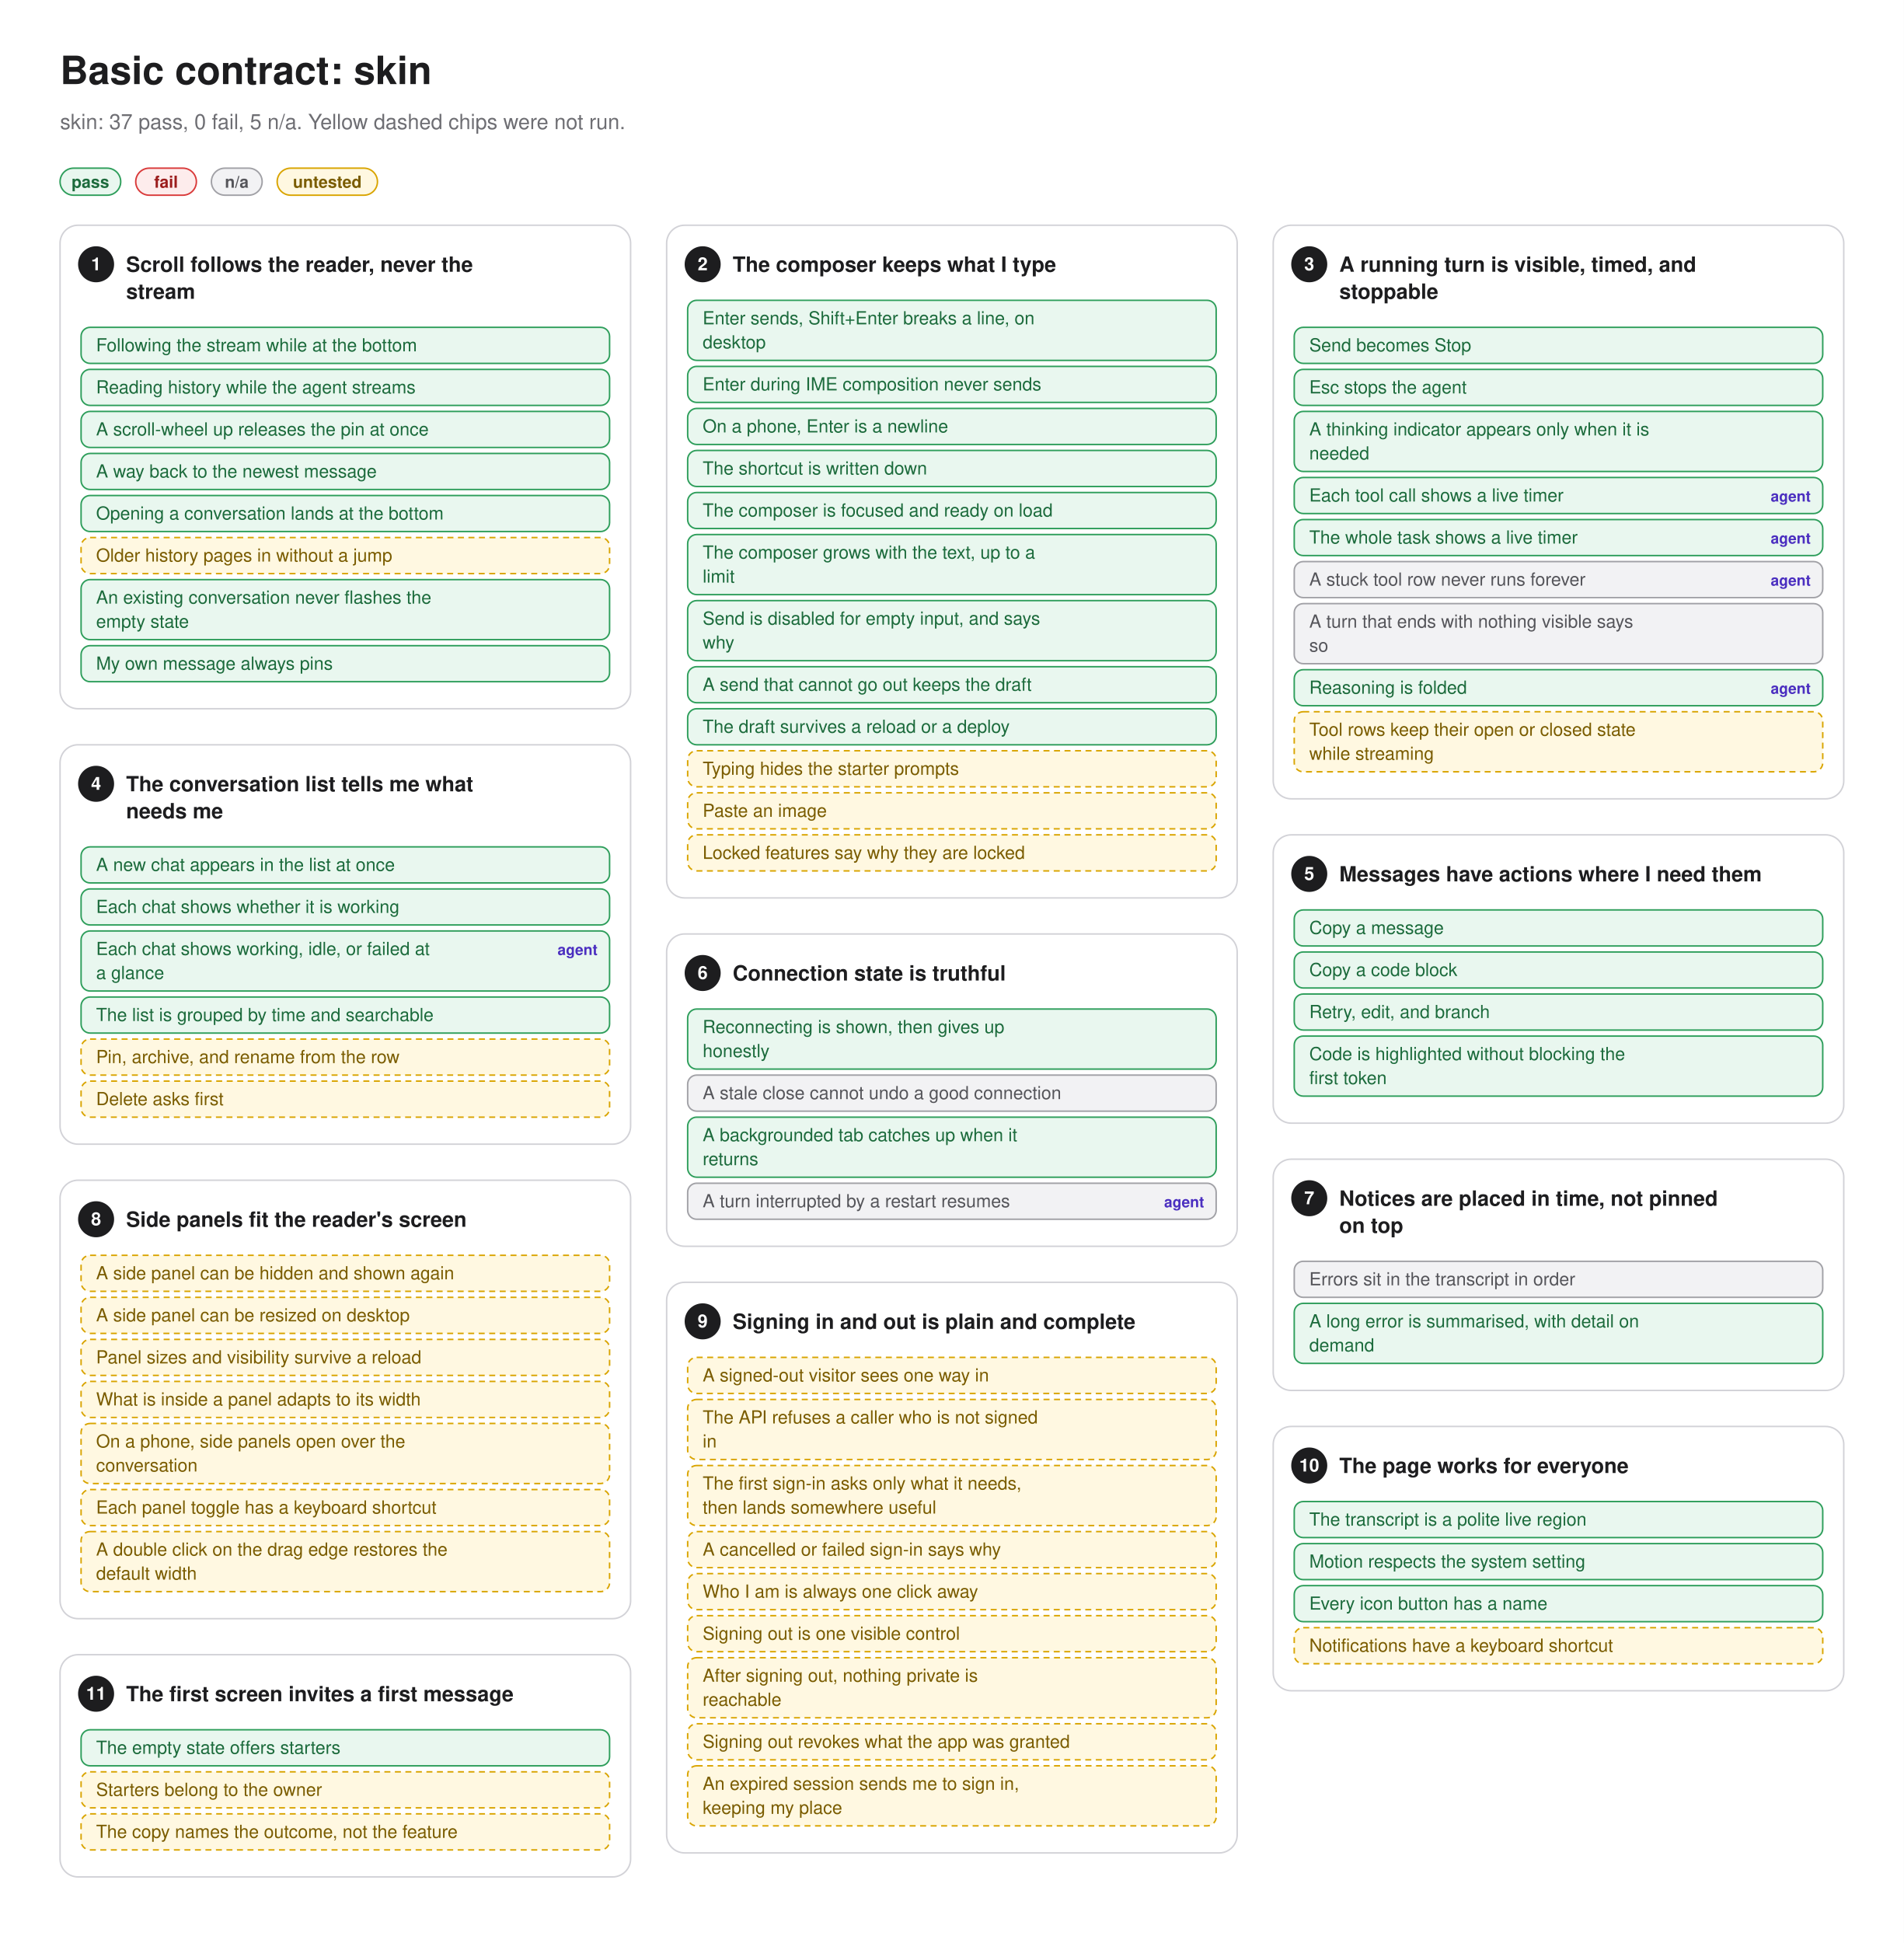
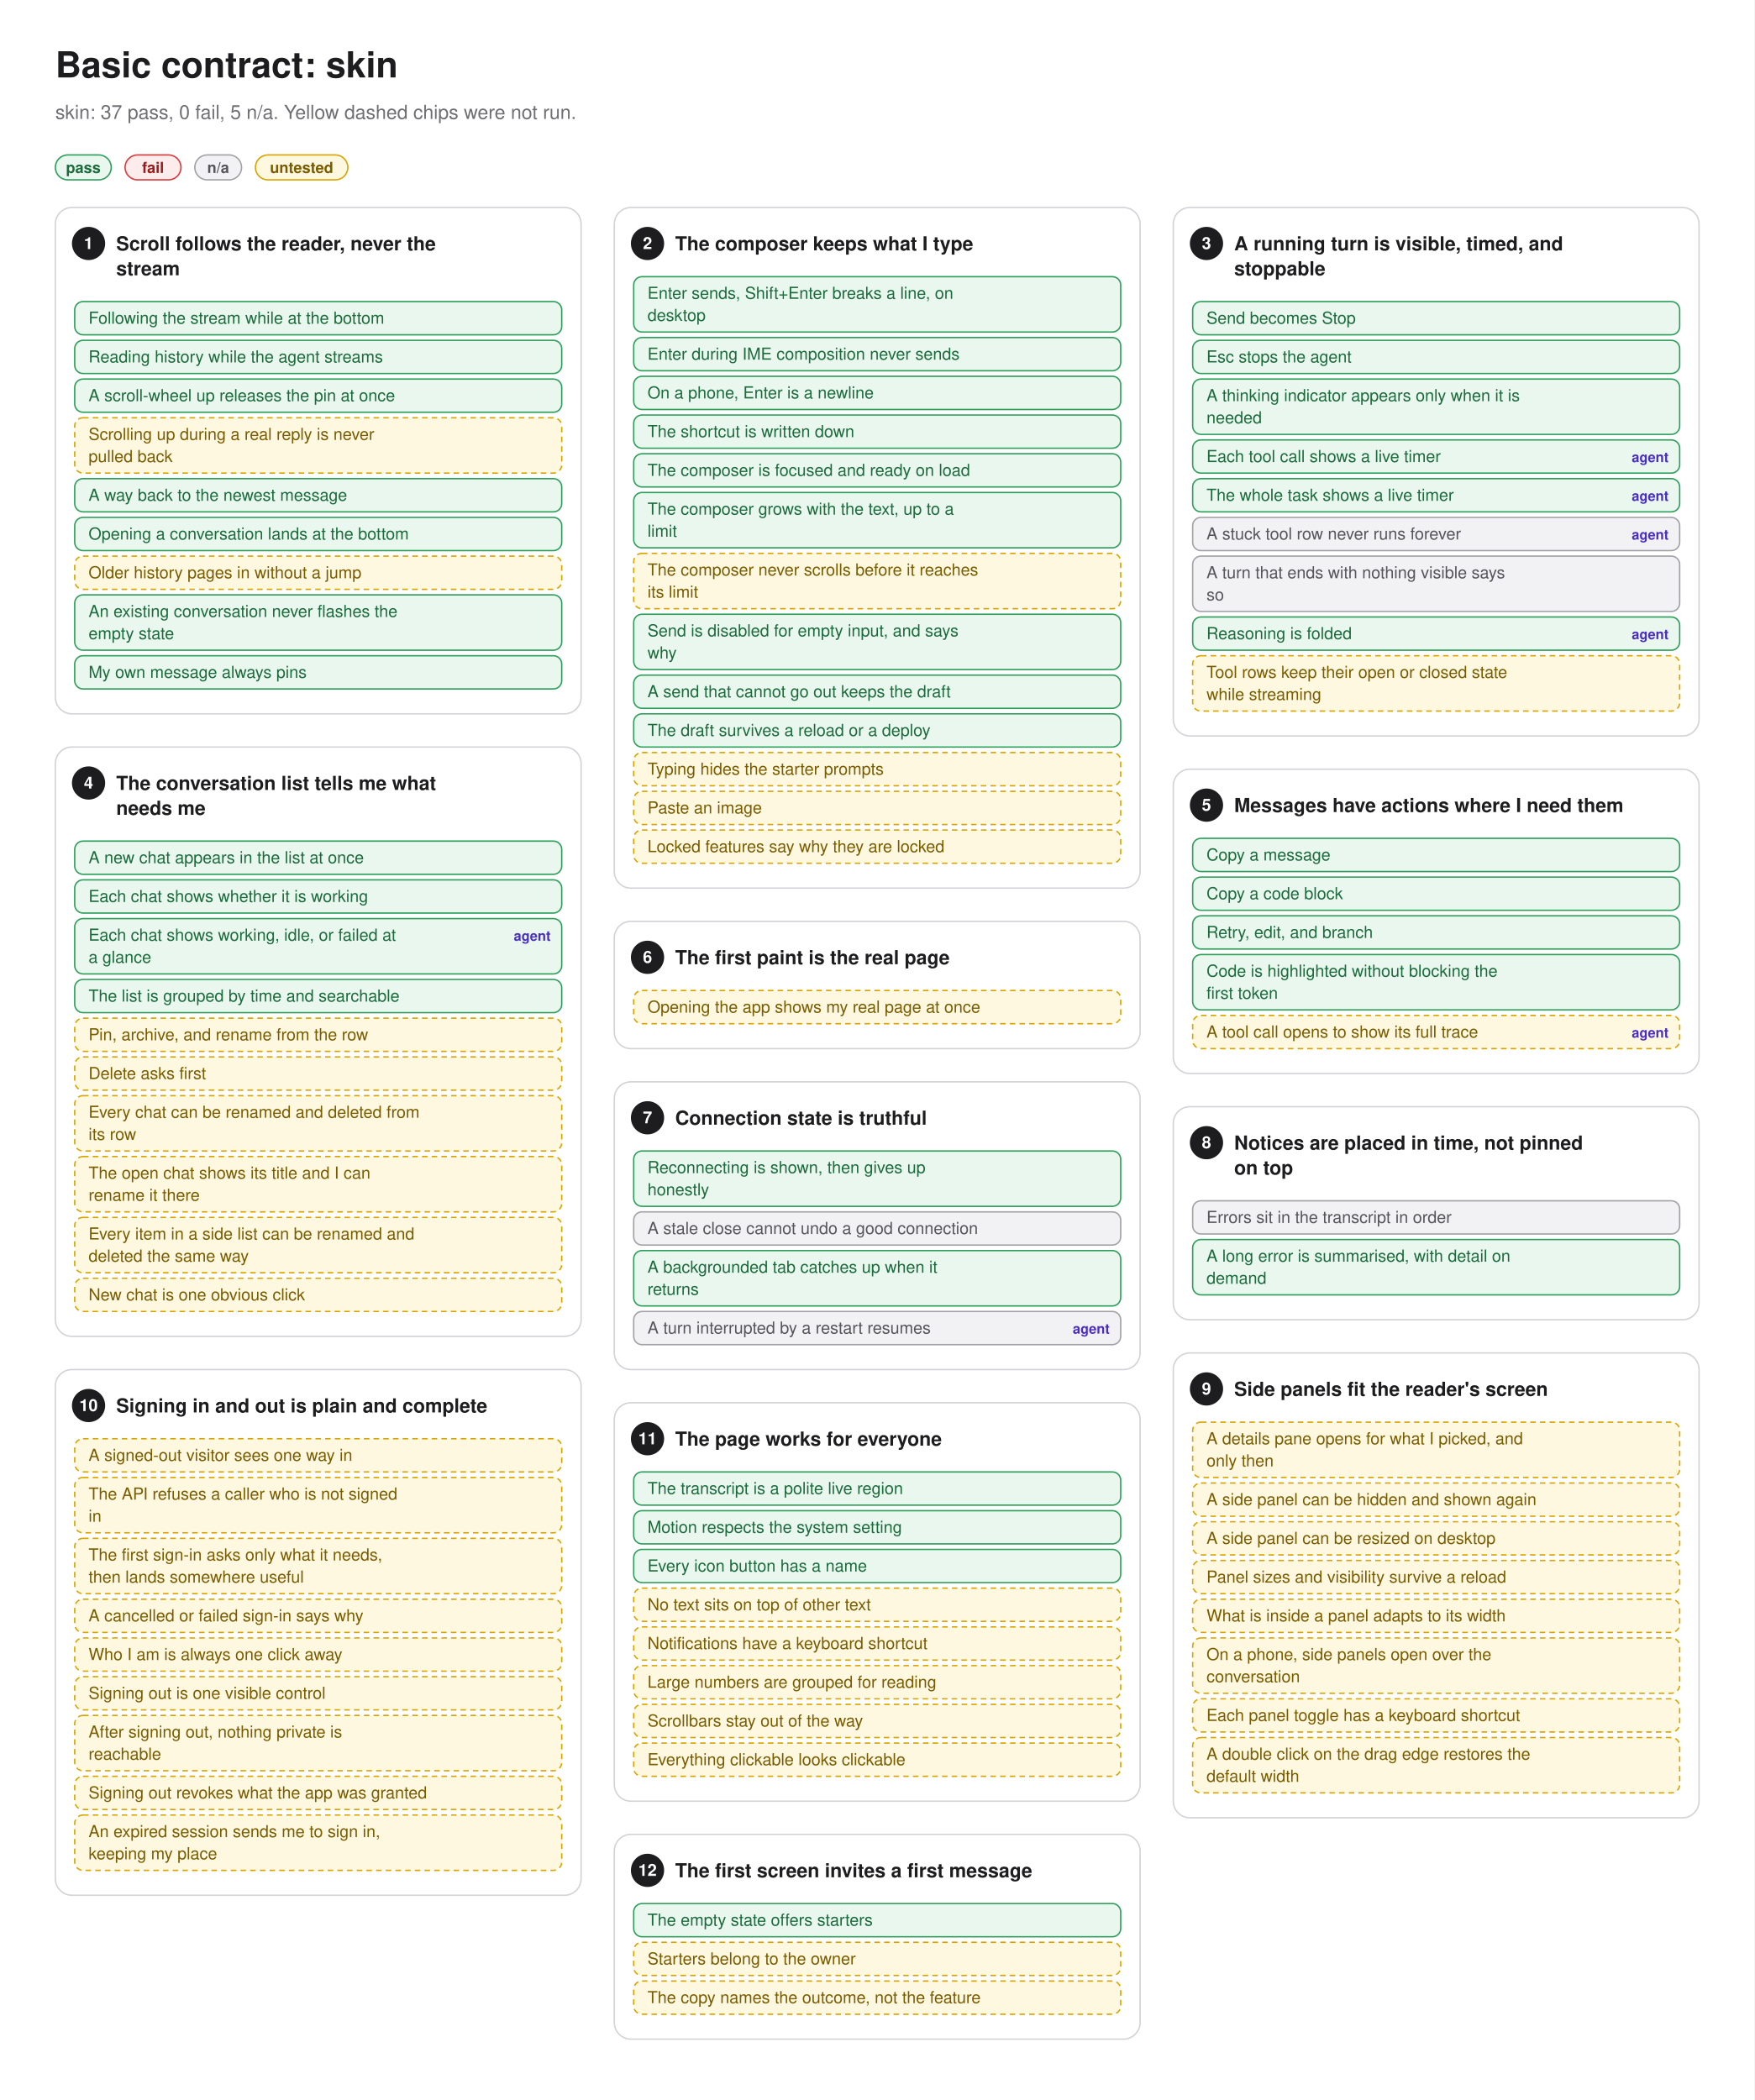
- <svg xmlns="http://www.w3.org/2000/svg" width="1268" height="1294" viewBox="0 0 1268 1294" role="img" aria-label="Basic contract results for skin">
-   <rect width="1268" height="1294" fill="#ffffff" />
+ <svg xmlns="http://www.w3.org/2000/svg" width="1268" height="1518" viewBox="0 0 1268 1518" role="img" aria-label="Basic contract results for skin">
+   <rect width="1268" height="1518" fill="#ffffff" />
  <g font-family="ui-sans-serif, -apple-system, 'Segoe UI', Helvetica, Arial, sans-serif">
    <text x="40" y="56" font-size="26" font-weight="700" fill="#1d1d1f" text-anchor="start">Basic contract: skin</text>
    <text x="40" y="86" font-size="14" font-weight="400" fill="#6e6e73" text-anchor="start">skin: 37 pass, 0 fail, 5 n/a. Yellow dashed chips were not run.</text>
    <rect x="40" y="112" width="40.4" height="18" rx="9" fill="#e9f7ef" stroke="#2e9e5b" />
    <text x="60.2" y="125" font-size="11" font-weight="600" fill="#1c6b3c" text-anchor="middle">pass</text>
    <rect x="90.4" y="112" width="40.4" height="18" rx="9" fill="#fdecec" stroke="#d93a3a" />
    <text x="110.6" y="125" font-size="11" font-weight="600" fill="#9b1c1c" text-anchor="middle">fail</text>
    <rect x="140.8" y="112" width="33.8" height="18" rx="9" fill="#f2f2f4" stroke="#a1a1a6" />
    <text x="157.7" y="125" font-size="11" font-weight="600" fill="#55555a" text-anchor="middle">n/a</text>
    <rect x="184.6" y="112" width="66.8" height="18" rx="9" fill="#fff8e1" stroke="#d9a400" />
    <text x="218" y="125" font-size="11" font-weight="600" fill="#7a5c00" text-anchor="middle">untested</text>
-     <rect x="40" y="150" width="380" height="322" rx="12" fill="#ffffff" stroke="#d2d2d7" />
+     <rect x="40" y="150" width="380" height="366" rx="12" fill="#ffffff" stroke="#d2d2d7" />
    <circle cx="64" cy="176" r="12" fill="#1d1d1f" />
    <text x="64" y="180" font-size="12" font-weight="700" fill="#ffffff" text-anchor="middle">1</text>
    <text x="84" y="181" font-size="14" font-weight="700" fill="#1d1d1f" text-anchor="start">Scroll follows the reader, never the</text>
    <text x="84" y="199" font-size="14" font-weight="700" fill="#1d1d1f" text-anchor="start">stream</text>
    <rect x="54" y="218" width="352" height="24" rx="6" fill="#e9f7ef" stroke="#2e9e5b" />
    <text x="64" y="234" font-size="12" font-weight="400" fill="#1c6b3c" text-anchor="start">Following the stream while at the bottom</text>
    <rect x="54" y="246" width="352" height="24" rx="6" fill="#e9f7ef" stroke="#2e9e5b" />
    <text x="64" y="262" font-size="12" font-weight="400" fill="#1c6b3c" text-anchor="start">Reading history while the agent streams</text>
    <rect x="54" y="274" width="352" height="24" rx="6" fill="#e9f7ef" stroke="#2e9e5b" />
    <text x="64" y="290" font-size="12" font-weight="400" fill="#1c6b3c" text-anchor="start">A scroll-wheel up releases the pin at once</text>
-     <rect x="54" y="302" width="352" height="24" rx="6" fill="#e9f7ef" stroke="#2e9e5b" />
-     <text x="64" y="318" font-size="12" font-weight="400" fill="#1c6b3c" text-anchor="start">A way back to the newest message</text>
-     <rect x="54" y="330" width="352" height="24" rx="6" fill="#e9f7ef" stroke="#2e9e5b" />
-     <text x="64" y="346" font-size="12" font-weight="400" fill="#1c6b3c" text-anchor="start">Opening a conversation lands at the bottom</text>
-     <rect x="54" y="358" width="352" height="24" rx="6" fill="#fff8e1" stroke="#d9a400" stroke-dasharray="4 3" />
-     <text x="64" y="374" font-size="12" font-weight="400" fill="#7a5c00" text-anchor="start">Older history pages in without a jump</text>
-     <rect x="54" y="386" width="352" height="40" rx="6" fill="#e9f7ef" stroke="#2e9e5b" />
-     <text x="64" y="402" font-size="12" font-weight="400" fill="#1c6b3c" text-anchor="start">An existing conversation never flashes the</text>
-     <text x="64" y="418" font-size="12" font-weight="400" fill="#1c6b3c" text-anchor="start">empty state</text>
-     <rect x="54" y="430" width="352" height="24" rx="6" fill="#e9f7ef" stroke="#2e9e5b" />
-     <text x="64" y="446" font-size="12" font-weight="400" fill="#1c6b3c" text-anchor="start">My own message always pins</text>
-     <rect x="444" y="150" width="380" height="448" rx="12" fill="#ffffff" stroke="#d2d2d7" />
+     <rect x="54" y="302" width="352" height="40" rx="6" fill="#fff8e1" stroke="#d9a400" stroke-dasharray="4 3" />
+     <text x="64" y="318" font-size="12" font-weight="400" fill="#7a5c00" text-anchor="start">Scrolling up during a real reply is never</text>
+     <text x="64" y="334" font-size="12" font-weight="400" fill="#7a5c00" text-anchor="start">pulled back</text>
+     <rect x="54" y="346" width="352" height="24" rx="6" fill="#e9f7ef" stroke="#2e9e5b" />
+     <text x="64" y="362" font-size="12" font-weight="400" fill="#1c6b3c" text-anchor="start">A way back to the newest message</text>
+     <rect x="54" y="374" width="352" height="24" rx="6" fill="#e9f7ef" stroke="#2e9e5b" />
+     <text x="64" y="390" font-size="12" font-weight="400" fill="#1c6b3c" text-anchor="start">Opening a conversation lands at the bottom</text>
+     <rect x="54" y="402" width="352" height="24" rx="6" fill="#fff8e1" stroke="#d9a400" stroke-dasharray="4 3" />
+     <text x="64" y="418" font-size="12" font-weight="400" fill="#7a5c00" text-anchor="start">Older history pages in without a jump</text>
+     <rect x="54" y="430" width="352" height="40" rx="6" fill="#e9f7ef" stroke="#2e9e5b" />
+     <text x="64" y="446" font-size="12" font-weight="400" fill="#1c6b3c" text-anchor="start">An existing conversation never flashes the</text>
+     <text x="64" y="462" font-size="12" font-weight="400" fill="#1c6b3c" text-anchor="start">empty state</text>
+     <rect x="54" y="474" width="352" height="24" rx="6" fill="#e9f7ef" stroke="#2e9e5b" />
+     <text x="64" y="490" font-size="12" font-weight="400" fill="#1c6b3c" text-anchor="start">My own message always pins</text>
+     <rect x="444" y="150" width="380" height="492" rx="12" fill="#ffffff" stroke="#d2d2d7" />
    <circle cx="468" cy="176" r="12" fill="#1d1d1f" />
    <text x="468" y="180" font-size="12" font-weight="700" fill="#ffffff" text-anchor="middle">2</text>
    <text x="488" y="181" font-size="14" font-weight="700" fill="#1d1d1f" text-anchor="start">The composer keeps what I type</text>
    <rect x="458" y="200" width="352" height="40" rx="6" fill="#e9f7ef" stroke="#2e9e5b" />
    <text x="468" y="216" font-size="12" font-weight="400" fill="#1c6b3c" text-anchor="start">Enter sends, Shift+Enter breaks a line, on</text>
    <text x="468" y="232" font-size="12" font-weight="400" fill="#1c6b3c" text-anchor="start">desktop</text>
    <rect x="458" y="244" width="352" height="24" rx="6" fill="#e9f7ef" stroke="#2e9e5b" />
    <text x="468" y="260" font-size="12" font-weight="400" fill="#1c6b3c" text-anchor="start">Enter during IME composition never sends</text>
    <rect x="458" y="272" width="352" height="24" rx="6" fill="#e9f7ef" stroke="#2e9e5b" />
    <text x="468" y="288" font-size="12" font-weight="400" fill="#1c6b3c" text-anchor="start">On a phone, Enter is a newline</text>
    <rect x="458" y="300" width="352" height="24" rx="6" fill="#e9f7ef" stroke="#2e9e5b" />
    <text x="468" y="316" font-size="12" font-weight="400" fill="#1c6b3c" text-anchor="start">The shortcut is written down</text>
    <rect x="458" y="328" width="352" height="24" rx="6" fill="#e9f7ef" stroke="#2e9e5b" />
    <text x="468" y="344" font-size="12" font-weight="400" fill="#1c6b3c" text-anchor="start">The composer is focused and ready on load</text>
    <rect x="458" y="356" width="352" height="40" rx="6" fill="#e9f7ef" stroke="#2e9e5b" />
    <text x="468" y="372" font-size="12" font-weight="400" fill="#1c6b3c" text-anchor="start">The composer grows with the text, up to a</text>
    <text x="468" y="388" font-size="12" font-weight="400" fill="#1c6b3c" text-anchor="start">limit</text>
-     <rect x="458" y="400" width="352" height="40" rx="6" fill="#e9f7ef" stroke="#2e9e5b" />
-     <text x="468" y="416" font-size="12" font-weight="400" fill="#1c6b3c" text-anchor="start">Send is disabled for empty input, and says</text>
-     <text x="468" y="432" font-size="12" font-weight="400" fill="#1c6b3c" text-anchor="start">why</text>
-     <rect x="458" y="444" width="352" height="24" rx="6" fill="#e9f7ef" stroke="#2e9e5b" />
-     <text x="468" y="460" font-size="12" font-weight="400" fill="#1c6b3c" text-anchor="start">A send that cannot go out keeps the draft</text>
-     <rect x="458" y="472" width="352" height="24" rx="6" fill="#e9f7ef" stroke="#2e9e5b" />
-     <text x="468" y="488" font-size="12" font-weight="400" fill="#1c6b3c" text-anchor="start">The draft survives a reload or a deploy</text>
-     <rect x="458" y="500" width="352" height="24" rx="6" fill="#fff8e1" stroke="#d9a400" stroke-dasharray="4 3" />
-     <text x="468" y="516" font-size="12" font-weight="400" fill="#7a5c00" text-anchor="start">Typing hides the starter prompts</text>
-     <rect x="458" y="528" width="352" height="24" rx="6" fill="#fff8e1" stroke="#d9a400" stroke-dasharray="4 3" />
-     <text x="468" y="544" font-size="12" font-weight="400" fill="#7a5c00" text-anchor="start">Paste an image</text>
-     <rect x="458" y="556" width="352" height="24" rx="6" fill="#fff8e1" stroke="#d9a400" stroke-dasharray="4 3" />
-     <text x="468" y="572" font-size="12" font-weight="400" fill="#7a5c00" text-anchor="start">Locked features say why they are locked</text>
+     <rect x="458" y="400" width="352" height="40" rx="6" fill="#fff8e1" stroke="#d9a400" stroke-dasharray="4 3" />
+     <text x="468" y="416" font-size="12" font-weight="400" fill="#7a5c00" text-anchor="start">The composer never scrolls before it reaches</text>
+     <text x="468" y="432" font-size="12" font-weight="400" fill="#7a5c00" text-anchor="start">its limit</text>
+     <rect x="458" y="444" width="352" height="40" rx="6" fill="#e9f7ef" stroke="#2e9e5b" />
+     <text x="468" y="460" font-size="12" font-weight="400" fill="#1c6b3c" text-anchor="start">Send is disabled for empty input, and says</text>
+     <text x="468" y="476" font-size="12" font-weight="400" fill="#1c6b3c" text-anchor="start">why</text>
+     <rect x="458" y="488" width="352" height="24" rx="6" fill="#e9f7ef" stroke="#2e9e5b" />
+     <text x="468" y="504" font-size="12" font-weight="400" fill="#1c6b3c" text-anchor="start">A send that cannot go out keeps the draft</text>
+     <rect x="458" y="516" width="352" height="24" rx="6" fill="#e9f7ef" stroke="#2e9e5b" />
+     <text x="468" y="532" font-size="12" font-weight="400" fill="#1c6b3c" text-anchor="start">The draft survives a reload or a deploy</text>
+     <rect x="458" y="544" width="352" height="24" rx="6" fill="#fff8e1" stroke="#d9a400" stroke-dasharray="4 3" />
+     <text x="468" y="560" font-size="12" font-weight="400" fill="#7a5c00" text-anchor="start">Typing hides the starter prompts</text>
+     <rect x="458" y="572" width="352" height="24" rx="6" fill="#fff8e1" stroke="#d9a400" stroke-dasharray="4 3" />
+     <text x="468" y="588" font-size="12" font-weight="400" fill="#7a5c00" text-anchor="start">Paste an image</text>
+     <rect x="458" y="600" width="352" height="24" rx="6" fill="#fff8e1" stroke="#d9a400" stroke-dasharray="4 3" />
+     <text x="468" y="616" font-size="12" font-weight="400" fill="#7a5c00" text-anchor="start">Locked features say why they are locked</text>
    <rect x="848" y="150" width="380" height="382" rx="12" fill="#ffffff" stroke="#d2d2d7" />
    <circle cx="872" cy="176" r="12" fill="#1d1d1f" />
    <text x="872" y="180" font-size="12" font-weight="700" fill="#ffffff" text-anchor="middle">3</text>
    <text x="892" y="181" font-size="14" font-weight="700" fill="#1d1d1f" text-anchor="start">A running turn is visible, timed, and</text>
    <text x="892" y="199" font-size="14" font-weight="700" fill="#1d1d1f" text-anchor="start">stoppable</text>
    <rect x="862" y="218" width="352" height="24" rx="6" fill="#e9f7ef" stroke="#2e9e5b" />
    <text x="872" y="234" font-size="12" font-weight="400" fill="#1c6b3c" text-anchor="start">Send becomes Stop</text>
    <rect x="862" y="246" width="352" height="24" rx="6" fill="#e9f7ef" stroke="#2e9e5b" />
    <text x="872" y="262" font-size="12" font-weight="400" fill="#1c6b3c" text-anchor="start">Esc stops the agent</text>
    <rect x="862" y="274" width="352" height="40" rx="6" fill="#e9f7ef" stroke="#2e9e5b" />
    <text x="872" y="290" font-size="12" font-weight="400" fill="#1c6b3c" text-anchor="start">A thinking indicator appears only when it is</text>
    <text x="872" y="306" font-size="12" font-weight="400" fill="#1c6b3c" text-anchor="start">needed</text>
    <rect x="862" y="318" width="352" height="24" rx="6" fill="#e9f7ef" stroke="#2e9e5b" />
    <text x="872" y="334" font-size="12" font-weight="400" fill="#1c6b3c" text-anchor="start">Each tool call shows a live timer</text>
    <text x="1206" y="334" font-size="10" font-weight="700" fill="#4b2fc0" text-anchor="end">agent</text>
    <rect x="862" y="346" width="352" height="24" rx="6" fill="#e9f7ef" stroke="#2e9e5b" />
    <text x="872" y="362" font-size="12" font-weight="400" fill="#1c6b3c" text-anchor="start">The whole task shows a live timer</text>
    <text x="1206" y="362" font-size="10" font-weight="700" fill="#4b2fc0" text-anchor="end">agent</text>
    <rect x="862" y="374" width="352" height="24" rx="6" fill="#f2f2f4" stroke="#a1a1a6" />
    <text x="872" y="390" font-size="12" font-weight="400" fill="#55555a" text-anchor="start">A stuck tool row never runs forever</text>
    <text x="1206" y="390" font-size="10" font-weight="700" fill="#4b2fc0" text-anchor="end">agent</text>
    <rect x="862" y="402" width="352" height="40" rx="6" fill="#f2f2f4" stroke="#a1a1a6" />
    <text x="872" y="418" font-size="12" font-weight="400" fill="#55555a" text-anchor="start">A turn that ends with nothing visible says</text>
    <text x="872" y="434" font-size="12" font-weight="400" fill="#55555a" text-anchor="start">so</text>
    <rect x="862" y="446" width="352" height="24" rx="6" fill="#e9f7ef" stroke="#2e9e5b" />
    <text x="872" y="462" font-size="12" font-weight="400" fill="#1c6b3c" text-anchor="start">Reasoning is folded</text>
    <text x="1206" y="462" font-size="10" font-weight="700" fill="#4b2fc0" text-anchor="end">agent</text>
    <rect x="862" y="474" width="352" height="40" rx="6" fill="#fff8e1" stroke="#d9a400" stroke-dasharray="4 3" />
    <text x="872" y="490" font-size="12" font-weight="400" fill="#7a5c00" text-anchor="start">Tool rows keep their open or closed state</text>
    <text x="872" y="506" font-size="12" font-weight="400" fill="#7a5c00" text-anchor="start">while streaming</text>
-     <rect x="40" y="496" width="380" height="266" rx="12" fill="#ffffff" stroke="#d2d2d7" />
-     <circle cx="64" cy="522" r="12" fill="#1d1d1f" />
-     <text x="64" y="526" font-size="12" font-weight="700" fill="#ffffff" text-anchor="middle">4</text>
-     <text x="84" y="527" font-size="14" font-weight="700" fill="#1d1d1f" text-anchor="start">The conversation list tells me what</text>
-     <text x="84" y="545" font-size="14" font-weight="700" fill="#1d1d1f" text-anchor="start">needs me</text>
-     <rect x="54" y="564" width="352" height="24" rx="6" fill="#e9f7ef" stroke="#2e9e5b" />
-     <text x="64" y="580" font-size="12" font-weight="400" fill="#1c6b3c" text-anchor="start">A new chat appears in the list at once</text>
-     <rect x="54" y="592" width="352" height="24" rx="6" fill="#e9f7ef" stroke="#2e9e5b" />
-     <text x="64" y="608" font-size="12" font-weight="400" fill="#1c6b3c" text-anchor="start">Each chat shows whether it is working</text>
-     <rect x="54" y="620" width="352" height="40" rx="6" fill="#e9f7ef" stroke="#2e9e5b" />
-     <text x="64" y="636" font-size="12" font-weight="400" fill="#1c6b3c" text-anchor="start">Each chat shows working, idle, or failed at</text>
-     <text x="64" y="652" font-size="12" font-weight="400" fill="#1c6b3c" text-anchor="start">a glance</text>
-     <text x="398" y="636" font-size="10" font-weight="700" fill="#4b2fc0" text-anchor="end">agent</text>
-     <rect x="54" y="664" width="352" height="24" rx="6" fill="#e9f7ef" stroke="#2e9e5b" />
-     <text x="64" y="680" font-size="12" font-weight="400" fill="#1c6b3c" text-anchor="start">The list is grouped by time and searchable</text>
-     <rect x="54" y="692" width="352" height="24" rx="6" fill="#fff8e1" stroke="#d9a400" stroke-dasharray="4 3" />
-     <text x="64" y="708" font-size="12" font-weight="400" fill="#7a5c00" text-anchor="start">Pin, archive, and rename from the row</text>
-     <rect x="54" y="720" width="352" height="24" rx="6" fill="#fff8e1" stroke="#d9a400" stroke-dasharray="4 3" />
-     <text x="64" y="736" font-size="12" font-weight="400" fill="#7a5c00" text-anchor="start">Delete asks first</text>
-     <rect x="848" y="556" width="380" height="192" rx="12" fill="#ffffff" stroke="#d2d2d7" />
+     <rect x="40" y="540" width="380" height="426" rx="12" fill="#ffffff" stroke="#d2d2d7" />
+     <circle cx="64" cy="566" r="12" fill="#1d1d1f" />
+     <text x="64" y="570" font-size="12" font-weight="700" fill="#ffffff" text-anchor="middle">4</text>
+     <text x="84" y="571" font-size="14" font-weight="700" fill="#1d1d1f" text-anchor="start">The conversation list tells me what</text>
+     <text x="84" y="589" font-size="14" font-weight="700" fill="#1d1d1f" text-anchor="start">needs me</text>
+     <rect x="54" y="608" width="352" height="24" rx="6" fill="#e9f7ef" stroke="#2e9e5b" />
+     <text x="64" y="624" font-size="12" font-weight="400" fill="#1c6b3c" text-anchor="start">A new chat appears in the list at once</text>
+     <rect x="54" y="636" width="352" height="24" rx="6" fill="#e9f7ef" stroke="#2e9e5b" />
+     <text x="64" y="652" font-size="12" font-weight="400" fill="#1c6b3c" text-anchor="start">Each chat shows whether it is working</text>
+     <rect x="54" y="664" width="352" height="40" rx="6" fill="#e9f7ef" stroke="#2e9e5b" />
+     <text x="64" y="680" font-size="12" font-weight="400" fill="#1c6b3c" text-anchor="start">Each chat shows working, idle, or failed at</text>
+     <text x="64" y="696" font-size="12" font-weight="400" fill="#1c6b3c" text-anchor="start">a glance</text>
+     <text x="398" y="680" font-size="10" font-weight="700" fill="#4b2fc0" text-anchor="end">agent</text>
+     <rect x="54" y="708" width="352" height="24" rx="6" fill="#e9f7ef" stroke="#2e9e5b" />
+     <text x="64" y="724" font-size="12" font-weight="400" fill="#1c6b3c" text-anchor="start">The list is grouped by time and searchable</text>
+     <rect x="54" y="736" width="352" height="24" rx="6" fill="#fff8e1" stroke="#d9a400" stroke-dasharray="4 3" />
+     <text x="64" y="752" font-size="12" font-weight="400" fill="#7a5c00" text-anchor="start">Pin, archive, and rename from the row</text>
+     <rect x="54" y="764" width="352" height="24" rx="6" fill="#fff8e1" stroke="#d9a400" stroke-dasharray="4 3" />
+     <text x="64" y="780" font-size="12" font-weight="400" fill="#7a5c00" text-anchor="start">Delete asks first</text>
+     <rect x="54" y="792" width="352" height="40" rx="6" fill="#fff8e1" stroke="#d9a400" stroke-dasharray="4 3" />
+     <text x="64" y="808" font-size="12" font-weight="400" fill="#7a5c00" text-anchor="start">Every chat can be renamed and deleted from</text>
+     <text x="64" y="824" font-size="12" font-weight="400" fill="#7a5c00" text-anchor="start">its row</text>
+     <rect x="54" y="836" width="352" height="40" rx="6" fill="#fff8e1" stroke="#d9a400" stroke-dasharray="4 3" />
+     <text x="64" y="852" font-size="12" font-weight="400" fill="#7a5c00" text-anchor="start">The open chat shows its title and I can</text>
+     <text x="64" y="868" font-size="12" font-weight="400" fill="#7a5c00" text-anchor="start">rename it there</text>
+     <rect x="54" y="880" width="352" height="40" rx="6" fill="#fff8e1" stroke="#d9a400" stroke-dasharray="4 3" />
+     <text x="64" y="896" font-size="12" font-weight="400" fill="#7a5c00" text-anchor="start">Every item in a side list can be renamed and</text>
+     <text x="64" y="912" font-size="12" font-weight="400" fill="#7a5c00" text-anchor="start">deleted the same way</text>
+     <rect x="54" y="924" width="352" height="24" rx="6" fill="#fff8e1" stroke="#d9a400" stroke-dasharray="4 3" />
+     <text x="64" y="940" font-size="12" font-weight="400" fill="#7a5c00" text-anchor="start">New chat is one obvious click</text>
+     <rect x="848" y="556" width="380" height="220" rx="12" fill="#ffffff" stroke="#d2d2d7" />
    <circle cx="872" cy="582" r="12" fill="#1d1d1f" />
    <text x="872" y="586" font-size="12" font-weight="700" fill="#ffffff" text-anchor="middle">5</text>
    <text x="892" y="587" font-size="14" font-weight="700" fill="#1d1d1f" text-anchor="start">Messages have actions where I need them</text>
    <rect x="862" y="606" width="352" height="24" rx="6" fill="#e9f7ef" stroke="#2e9e5b" />
    <text x="872" y="622" font-size="12" font-weight="400" fill="#1c6b3c" text-anchor="start">Copy a message</text>
    <rect x="862" y="634" width="352" height="24" rx="6" fill="#e9f7ef" stroke="#2e9e5b" />
    <text x="872" y="650" font-size="12" font-weight="400" fill="#1c6b3c" text-anchor="start">Copy a code block</text>
    <rect x="862" y="662" width="352" height="24" rx="6" fill="#e9f7ef" stroke="#2e9e5b" />
    <text x="872" y="678" font-size="12" font-weight="400" fill="#1c6b3c" text-anchor="start">Retry, edit, and branch</text>
    <rect x="862" y="690" width="352" height="40" rx="6" fill="#e9f7ef" stroke="#2e9e5b" />
    <text x="872" y="706" font-size="12" font-weight="400" fill="#1c6b3c" text-anchor="start">Code is highlighted without blocking the</text>
    <text x="872" y="722" font-size="12" font-weight="400" fill="#1c6b3c" text-anchor="start">first token</text>
-     <rect x="444" y="622" width="380" height="208" rx="12" fill="#ffffff" stroke="#d2d2d7" />
-     <circle cx="468" cy="648" r="12" fill="#1d1d1f" />
-     <text x="468" y="652" font-size="12" font-weight="700" fill="#ffffff" text-anchor="middle">6</text>
-     <text x="488" y="653" font-size="14" font-weight="700" fill="#1d1d1f" text-anchor="start">Connection state is truthful</text>
-     <rect x="458" y="672" width="352" height="40" rx="6" fill="#e9f7ef" stroke="#2e9e5b" />
-     <text x="468" y="688" font-size="12" font-weight="400" fill="#1c6b3c" text-anchor="start">Reconnecting is shown, then gives up</text>
-     <text x="468" y="704" font-size="12" font-weight="400" fill="#1c6b3c" text-anchor="start">honestly</text>
-     <rect x="458" y="716" width="352" height="24" rx="6" fill="#f2f2f4" stroke="#a1a1a6" />
-     <text x="468" y="732" font-size="12" font-weight="400" fill="#55555a" text-anchor="start">A stale close cannot undo a good connection</text>
-     <rect x="458" y="744" width="352" height="40" rx="6" fill="#e9f7ef" stroke="#2e9e5b" />
-     <text x="468" y="760" font-size="12" font-weight="400" fill="#1c6b3c" text-anchor="start">A backgrounded tab catches up when it</text>
-     <text x="468" y="776" font-size="12" font-weight="400" fill="#1c6b3c" text-anchor="start">returns</text>
-     <rect x="458" y="788" width="352" height="24" rx="6" fill="#f2f2f4" stroke="#a1a1a6" />
-     <text x="468" y="804" font-size="12" font-weight="400" fill="#55555a" text-anchor="start">A turn interrupted by a restart resumes</text>
-     <text x="802" y="804" font-size="10" font-weight="700" fill="#4b2fc0" text-anchor="end">agent</text>
-     <rect x="848" y="772" width="380" height="154" rx="12" fill="#ffffff" stroke="#d2d2d7" />
-     <circle cx="872" cy="798" r="12" fill="#1d1d1f" />
-     <text x="872" y="802" font-size="12" font-weight="700" fill="#ffffff" text-anchor="middle">7</text>
-     <text x="892" y="803" font-size="14" font-weight="700" fill="#1d1d1f" text-anchor="start">Notices are placed in time, not pinned</text>
-     <text x="892" y="821" font-size="14" font-weight="700" fill="#1d1d1f" text-anchor="start">on top</text>
-     <rect x="862" y="840" width="352" height="24" rx="6" fill="#f2f2f4" stroke="#a1a1a6" />
-     <text x="872" y="856" font-size="12" font-weight="400" fill="#55555a" text-anchor="start">Errors sit in the transcript in order</text>
-     <rect x="862" y="868" width="352" height="40" rx="6" fill="#e9f7ef" stroke="#2e9e5b" />
-     <text x="872" y="884" font-size="12" font-weight="400" fill="#1c6b3c" text-anchor="start">A long error is summarised, with detail on</text>
-     <text x="872" y="900" font-size="12" font-weight="400" fill="#1c6b3c" text-anchor="start">demand</text>
-     <rect x="40" y="786" width="380" height="292" rx="12" fill="#ffffff" stroke="#d2d2d7" />
-     <circle cx="64" cy="812" r="12" fill="#1d1d1f" />
-     <text x="64" y="816" font-size="12" font-weight="700" fill="#ffffff" text-anchor="middle">8</text>
-     <text x="84" y="817" font-size="14" font-weight="700" fill="#1d1d1f" text-anchor="start">Side panels fit the reader's screen</text>
-     <rect x="54" y="836" width="352" height="24" rx="6" fill="#fff8e1" stroke="#d9a400" stroke-dasharray="4 3" />
-     <text x="64" y="852" font-size="12" font-weight="400" fill="#7a5c00" text-anchor="start">A side panel can be hidden and shown again</text>
-     <rect x="54" y="864" width="352" height="24" rx="6" fill="#fff8e1" stroke="#d9a400" stroke-dasharray="4 3" />
-     <text x="64" y="880" font-size="12" font-weight="400" fill="#7a5c00" text-anchor="start">A side panel can be resized on desktop</text>
-     <rect x="54" y="892" width="352" height="24" rx="6" fill="#fff8e1" stroke="#d9a400" stroke-dasharray="4 3" />
-     <text x="64" y="908" font-size="12" font-weight="400" fill="#7a5c00" text-anchor="start">Panel sizes and visibility survive a reload</text>
-     <rect x="54" y="920" width="352" height="24" rx="6" fill="#fff8e1" stroke="#d9a400" stroke-dasharray="4 3" />
-     <text x="64" y="936" font-size="12" font-weight="400" fill="#7a5c00" text-anchor="start">What is inside a panel adapts to its width</text>
-     <rect x="54" y="948" width="352" height="40" rx="6" fill="#fff8e1" stroke="#d9a400" stroke-dasharray="4 3" />
-     <text x="64" y="964" font-size="12" font-weight="400" fill="#7a5c00" text-anchor="start">On a phone, side panels open over the</text>
-     <text x="64" y="980" font-size="12" font-weight="400" fill="#7a5c00" text-anchor="start">conversation</text>
-     <rect x="54" y="992" width="352" height="24" rx="6" fill="#fff8e1" stroke="#d9a400" stroke-dasharray="4 3" />
-     <text x="64" y="1008" font-size="12" font-weight="400" fill="#7a5c00" text-anchor="start">Each panel toggle has a keyboard shortcut</text>
-     <rect x="54" y="1020" width="352" height="40" rx="6" fill="#fff8e1" stroke="#d9a400" stroke-dasharray="4 3" />
-     <text x="64" y="1036" font-size="12" font-weight="400" fill="#7a5c00" text-anchor="start">A double click on the drag edge restores the</text>
-     <text x="64" y="1052" font-size="12" font-weight="400" fill="#7a5c00" text-anchor="start">default width</text>
-     <rect x="444" y="854" width="380" height="380" rx="12" fill="#ffffff" stroke="#d2d2d7" />
-     <circle cx="468" cy="880" r="12" fill="#1d1d1f" />
-     <text x="468" y="884" font-size="12" font-weight="700" fill="#ffffff" text-anchor="middle">9</text>
-     <text x="488" y="885" font-size="14" font-weight="700" fill="#1d1d1f" text-anchor="start">Signing in and out is plain and complete</text>
-     <rect x="458" y="904" width="352" height="24" rx="6" fill="#fff8e1" stroke="#d9a400" stroke-dasharray="4 3" />
-     <text x="468" y="920" font-size="12" font-weight="400" fill="#7a5c00" text-anchor="start">A signed-out visitor sees one way in</text>
-     <rect x="458" y="932" width="352" height="40" rx="6" fill="#fff8e1" stroke="#d9a400" stroke-dasharray="4 3" />
-     <text x="468" y="948" font-size="12" font-weight="400" fill="#7a5c00" text-anchor="start">The API refuses a caller who is not signed</text>
-     <text x="468" y="964" font-size="12" font-weight="400" fill="#7a5c00" text-anchor="start">in</text>
-     <rect x="458" y="976" width="352" height="40" rx="6" fill="#fff8e1" stroke="#d9a400" stroke-dasharray="4 3" />
-     <text x="468" y="992" font-size="12" font-weight="400" fill="#7a5c00" text-anchor="start">The first sign-in asks only what it needs,</text>
-     <text x="468" y="1008" font-size="12" font-weight="400" fill="#7a5c00" text-anchor="start">then lands somewhere useful</text>
-     <rect x="458" y="1020" width="352" height="24" rx="6" fill="#fff8e1" stroke="#d9a400" stroke-dasharray="4 3" />
-     <text x="468" y="1036" font-size="12" font-weight="400" fill="#7a5c00" text-anchor="start">A cancelled or failed sign-in says why</text>
-     <rect x="458" y="1048" width="352" height="24" rx="6" fill="#fff8e1" stroke="#d9a400" stroke-dasharray="4 3" />
-     <text x="468" y="1064" font-size="12" font-weight="400" fill="#7a5c00" text-anchor="start">Who I am is always one click away</text>
-     <rect x="458" y="1076" width="352" height="24" rx="6" fill="#fff8e1" stroke="#d9a400" stroke-dasharray="4 3" />
-     <text x="468" y="1092" font-size="12" font-weight="400" fill="#7a5c00" text-anchor="start">Signing out is one visible control</text>
-     <rect x="458" y="1104" width="352" height="40" rx="6" fill="#fff8e1" stroke="#d9a400" stroke-dasharray="4 3" />
-     <text x="468" y="1120" font-size="12" font-weight="400" fill="#7a5c00" text-anchor="start">After signing out, nothing private is</text>
-     <text x="468" y="1136" font-size="12" font-weight="400" fill="#7a5c00" text-anchor="start">reachable</text>
+     <rect x="862" y="734" width="352" height="24" rx="6" fill="#fff8e1" stroke="#d9a400" stroke-dasharray="4 3" />
+     <text x="872" y="750" font-size="12" font-weight="400" fill="#7a5c00" text-anchor="start">A tool call opens to show its full trace</text>
+     <text x="1206" y="750" font-size="10" font-weight="700" fill="#4b2fc0" text-anchor="end">agent</text>
+     <rect x="444" y="666" width="380" height="92" rx="12" fill="#ffffff" stroke="#d2d2d7" />
+     <circle cx="468" cy="692" r="12" fill="#1d1d1f" />
+     <text x="468" y="696" font-size="12" font-weight="700" fill="#ffffff" text-anchor="middle">6</text>
+     <text x="488" y="697" font-size="14" font-weight="700" fill="#1d1d1f" text-anchor="start">The first paint is the real page</text>
+     <rect x="458" y="716" width="352" height="24" rx="6" fill="#fff8e1" stroke="#d9a400" stroke-dasharray="4 3" />
+     <text x="468" y="732" font-size="12" font-weight="400" fill="#7a5c00" text-anchor="start">Opening the app shows my real page at once</text>
+     <rect x="444" y="782" width="380" height="208" rx="12" fill="#ffffff" stroke="#d2d2d7" />
+     <circle cx="468" cy="808" r="12" fill="#1d1d1f" />
+     <text x="468" y="812" font-size="12" font-weight="700" fill="#ffffff" text-anchor="middle">7</text>
+     <text x="488" y="813" font-size="14" font-weight="700" fill="#1d1d1f" text-anchor="start">Connection state is truthful</text>
+     <rect x="458" y="832" width="352" height="40" rx="6" fill="#e9f7ef" stroke="#2e9e5b" />
+     <text x="468" y="848" font-size="12" font-weight="400" fill="#1c6b3c" text-anchor="start">Reconnecting is shown, then gives up</text>
+     <text x="468" y="864" font-size="12" font-weight="400" fill="#1c6b3c" text-anchor="start">honestly</text>
+     <rect x="458" y="876" width="352" height="24" rx="6" fill="#f2f2f4" stroke="#a1a1a6" />
+     <text x="468" y="892" font-size="12" font-weight="400" fill="#55555a" text-anchor="start">A stale close cannot undo a good connection</text>
+     <rect x="458" y="904" width="352" height="40" rx="6" fill="#e9f7ef" stroke="#2e9e5b" />
+     <text x="468" y="920" font-size="12" font-weight="400" fill="#1c6b3c" text-anchor="start">A backgrounded tab catches up when it</text>
+     <text x="468" y="936" font-size="12" font-weight="400" fill="#1c6b3c" text-anchor="start">returns</text>
+     <rect x="458" y="948" width="352" height="24" rx="6" fill="#f2f2f4" stroke="#a1a1a6" />
+     <text x="468" y="964" font-size="12" font-weight="400" fill="#55555a" text-anchor="start">A turn interrupted by a restart resumes</text>
+     <text x="802" y="964" font-size="10" font-weight="700" fill="#4b2fc0" text-anchor="end">agent</text>
+     <rect x="848" y="800" width="380" height="154" rx="12" fill="#ffffff" stroke="#d2d2d7" />
+     <circle cx="872" cy="826" r="12" fill="#1d1d1f" />
+     <text x="872" y="830" font-size="12" font-weight="700" fill="#ffffff" text-anchor="middle">8</text>
+     <text x="892" y="831" font-size="14" font-weight="700" fill="#1d1d1f" text-anchor="start">Notices are placed in time, not pinned</text>
+     <text x="892" y="849" font-size="14" font-weight="700" fill="#1d1d1f" text-anchor="start">on top</text>
+     <rect x="862" y="868" width="352" height="24" rx="6" fill="#f2f2f4" stroke="#a1a1a6" />
+     <text x="872" y="884" font-size="12" font-weight="400" fill="#55555a" text-anchor="start">Errors sit in the transcript in order</text>
+     <rect x="862" y="896" width="352" height="40" rx="6" fill="#e9f7ef" stroke="#2e9e5b" />
+     <text x="872" y="912" font-size="12" font-weight="400" fill="#1c6b3c" text-anchor="start">A long error is summarised, with detail on</text>
+     <text x="872" y="928" font-size="12" font-weight="400" fill="#1c6b3c" text-anchor="start">demand</text>
+     <rect x="848" y="978" width="380" height="336" rx="12" fill="#ffffff" stroke="#d2d2d7" />
+     <circle cx="872" cy="1004" r="12" fill="#1d1d1f" />
+     <text x="872" y="1008" font-size="12" font-weight="700" fill="#ffffff" text-anchor="middle">9</text>
+     <text x="892" y="1009" font-size="14" font-weight="700" fill="#1d1d1f" text-anchor="start">Side panels fit the reader's screen</text>
+     <rect x="862" y="1028" width="352" height="40" rx="6" fill="#fff8e1" stroke="#d9a400" stroke-dasharray="4 3" />
+     <text x="872" y="1044" font-size="12" font-weight="400" fill="#7a5c00" text-anchor="start">A details pane opens for what I picked, and</text>
+     <text x="872" y="1060" font-size="12" font-weight="400" fill="#7a5c00" text-anchor="start">only then</text>
+     <rect x="862" y="1072" width="352" height="24" rx="6" fill="#fff8e1" stroke="#d9a400" stroke-dasharray="4 3" />
+     <text x="872" y="1088" font-size="12" font-weight="400" fill="#7a5c00" text-anchor="start">A side panel can be hidden and shown again</text>
+     <rect x="862" y="1100" width="352" height="24" rx="6" fill="#fff8e1" stroke="#d9a400" stroke-dasharray="4 3" />
+     <text x="872" y="1116" font-size="12" font-weight="400" fill="#7a5c00" text-anchor="start">A side panel can be resized on desktop</text>
+     <rect x="862" y="1128" width="352" height="24" rx="6" fill="#fff8e1" stroke="#d9a400" stroke-dasharray="4 3" />
+     <text x="872" y="1144" font-size="12" font-weight="400" fill="#7a5c00" text-anchor="start">Panel sizes and visibility survive a reload</text>
+     <rect x="862" y="1156" width="352" height="24" rx="6" fill="#fff8e1" stroke="#d9a400" stroke-dasharray="4 3" />
+     <text x="872" y="1172" font-size="12" font-weight="400" fill="#7a5c00" text-anchor="start">What is inside a panel adapts to its width</text>
+     <rect x="862" y="1184" width="352" height="40" rx="6" fill="#fff8e1" stroke="#d9a400" stroke-dasharray="4 3" />
+     <text x="872" y="1200" font-size="12" font-weight="400" fill="#7a5c00" text-anchor="start">On a phone, side panels open over the</text>
+     <text x="872" y="1216" font-size="12" font-weight="400" fill="#7a5c00" text-anchor="start">conversation</text>
+     <rect x="862" y="1228" width="352" height="24" rx="6" fill="#fff8e1" stroke="#d9a400" stroke-dasharray="4 3" />
+     <text x="872" y="1244" font-size="12" font-weight="400" fill="#7a5c00" text-anchor="start">Each panel toggle has a keyboard shortcut</text>
+     <rect x="862" y="1256" width="352" height="40" rx="6" fill="#fff8e1" stroke="#d9a400" stroke-dasharray="4 3" />
+     <text x="872" y="1272" font-size="12" font-weight="400" fill="#7a5c00" text-anchor="start">A double click on the drag edge restores the</text>
+     <text x="872" y="1288" font-size="12" font-weight="400" fill="#7a5c00" text-anchor="start">default width</text>
+     <rect x="40" y="990" width="380" height="380" rx="12" fill="#ffffff" stroke="#d2d2d7" />
+     <circle cx="64" cy="1016" r="12" fill="#1d1d1f" />
+     <text x="64" y="1020" font-size="12" font-weight="700" fill="#ffffff" text-anchor="middle">10</text>
+     <text x="84" y="1021" font-size="14" font-weight="700" fill="#1d1d1f" text-anchor="start">Signing in and out is plain and complete</text>
+     <rect x="54" y="1040" width="352" height="24" rx="6" fill="#fff8e1" stroke="#d9a400" stroke-dasharray="4 3" />
+     <text x="64" y="1056" font-size="12" font-weight="400" fill="#7a5c00" text-anchor="start">A signed-out visitor sees one way in</text>
+     <rect x="54" y="1068" width="352" height="40" rx="6" fill="#fff8e1" stroke="#d9a400" stroke-dasharray="4 3" />
+     <text x="64" y="1084" font-size="12" font-weight="400" fill="#7a5c00" text-anchor="start">The API refuses a caller who is not signed</text>
+     <text x="64" y="1100" font-size="12" font-weight="400" fill="#7a5c00" text-anchor="start">in</text>
+     <rect x="54" y="1112" width="352" height="40" rx="6" fill="#fff8e1" stroke="#d9a400" stroke-dasharray="4 3" />
+     <text x="64" y="1128" font-size="12" font-weight="400" fill="#7a5c00" text-anchor="start">The first sign-in asks only what it needs,</text>
+     <text x="64" y="1144" font-size="12" font-weight="400" fill="#7a5c00" text-anchor="start">then lands somewhere useful</text>
+     <rect x="54" y="1156" width="352" height="24" rx="6" fill="#fff8e1" stroke="#d9a400" stroke-dasharray="4 3" />
+     <text x="64" y="1172" font-size="12" font-weight="400" fill="#7a5c00" text-anchor="start">A cancelled or failed sign-in says why</text>
+     <rect x="54" y="1184" width="352" height="24" rx="6" fill="#fff8e1" stroke="#d9a400" stroke-dasharray="4 3" />
+     <text x="64" y="1200" font-size="12" font-weight="400" fill="#7a5c00" text-anchor="start">Who I am is always one click away</text>
+     <rect x="54" y="1212" width="352" height="24" rx="6" fill="#fff8e1" stroke="#d9a400" stroke-dasharray="4 3" />
+     <text x="64" y="1228" font-size="12" font-weight="400" fill="#7a5c00" text-anchor="start">Signing out is one visible control</text>
+     <rect x="54" y="1240" width="352" height="40" rx="6" fill="#fff8e1" stroke="#d9a400" stroke-dasharray="4 3" />
+     <text x="64" y="1256" font-size="12" font-weight="400" fill="#7a5c00" text-anchor="start">After signing out, nothing private is</text>
+     <text x="64" y="1272" font-size="12" font-weight="400" fill="#7a5c00" text-anchor="start">reachable</text>
+     <rect x="54" y="1284" width="352" height="24" rx="6" fill="#fff8e1" stroke="#d9a400" stroke-dasharray="4 3" />
+     <text x="64" y="1300" font-size="12" font-weight="400" fill="#7a5c00" text-anchor="start">Signing out revokes what the app was granted</text>
+     <rect x="54" y="1312" width="352" height="40" rx="6" fill="#fff8e1" stroke="#d9a400" stroke-dasharray="4 3" />
+     <text x="64" y="1328" font-size="12" font-weight="400" fill="#7a5c00" text-anchor="start">An expired session sends me to sign in,</text>
+     <text x="64" y="1344" font-size="12" font-weight="400" fill="#7a5c00" text-anchor="start">keeping my place</text>
+     <rect x="444" y="1014" width="380" height="288" rx="12" fill="#ffffff" stroke="#d2d2d7" />
+     <circle cx="468" cy="1040" r="12" fill="#1d1d1f" />
+     <text x="468" y="1044" font-size="12" font-weight="700" fill="#ffffff" text-anchor="middle">11</text>
+     <text x="488" y="1045" font-size="14" font-weight="700" fill="#1d1d1f" text-anchor="start">The page works for everyone</text>
+     <rect x="458" y="1064" width="352" height="24" rx="6" fill="#e9f7ef" stroke="#2e9e5b" />
+     <text x="468" y="1080" font-size="12" font-weight="400" fill="#1c6b3c" text-anchor="start">The transcript is a polite live region</text>
+     <rect x="458" y="1092" width="352" height="24" rx="6" fill="#e9f7ef" stroke="#2e9e5b" />
+     <text x="468" y="1108" font-size="12" font-weight="400" fill="#1c6b3c" text-anchor="start">Motion respects the system setting</text>
+     <rect x="458" y="1120" width="352" height="24" rx="6" fill="#e9f7ef" stroke="#2e9e5b" />
+     <text x="468" y="1136" font-size="12" font-weight="400" fill="#1c6b3c" text-anchor="start">Every icon button has a name</text>
    <rect x="458" y="1148" width="352" height="24" rx="6" fill="#fff8e1" stroke="#d9a400" stroke-dasharray="4 3" />
-     <text x="468" y="1164" font-size="12" font-weight="400" fill="#7a5c00" text-anchor="start">Signing out revokes what the app was granted</text>
-     <rect x="458" y="1176" width="352" height="40" rx="6" fill="#fff8e1" stroke="#d9a400" stroke-dasharray="4 3" />
-     <text x="468" y="1192" font-size="12" font-weight="400" fill="#7a5c00" text-anchor="start">An expired session sends me to sign in,</text>
-     <text x="468" y="1208" font-size="12" font-weight="400" fill="#7a5c00" text-anchor="start">keeping my place</text>
-     <rect x="848" y="950" width="380" height="176" rx="12" fill="#ffffff" stroke="#d2d2d7" />
-     <circle cx="872" cy="976" r="12" fill="#1d1d1f" />
-     <text x="872" y="980" font-size="12" font-weight="700" fill="#ffffff" text-anchor="middle">10</text>
-     <text x="892" y="981" font-size="14" font-weight="700" fill="#1d1d1f" text-anchor="start">The page works for everyone</text>
-     <rect x="862" y="1000" width="352" height="24" rx="6" fill="#e9f7ef" stroke="#2e9e5b" />
-     <text x="872" y="1016" font-size="12" font-weight="400" fill="#1c6b3c" text-anchor="start">The transcript is a polite live region</text>
-     <rect x="862" y="1028" width="352" height="24" rx="6" fill="#e9f7ef" stroke="#2e9e5b" />
-     <text x="872" y="1044" font-size="12" font-weight="400" fill="#1c6b3c" text-anchor="start">Motion respects the system setting</text>
-     <rect x="862" y="1056" width="352" height="24" rx="6" fill="#e9f7ef" stroke="#2e9e5b" />
-     <text x="872" y="1072" font-size="12" font-weight="400" fill="#1c6b3c" text-anchor="start">Every icon button has a name</text>
-     <rect x="862" y="1084" width="352" height="24" rx="6" fill="#fff8e1" stroke="#d9a400" stroke-dasharray="4 3" />
-     <text x="872" y="1100" font-size="12" font-weight="400" fill="#7a5c00" text-anchor="start">Notifications have a keyboard shortcut</text>
-     <rect x="40" y="1102" width="380" height="148" rx="12" fill="#ffffff" stroke="#d2d2d7" />
-     <circle cx="64" cy="1128" r="12" fill="#1d1d1f" />
-     <text x="64" y="1132" font-size="12" font-weight="700" fill="#ffffff" text-anchor="middle">11</text>
-     <text x="84" y="1133" font-size="14" font-weight="700" fill="#1d1d1f" text-anchor="start">The first screen invites a first message</text>
-     <rect x="54" y="1152" width="352" height="24" rx="6" fill="#e9f7ef" stroke="#2e9e5b" />
-     <text x="64" y="1168" font-size="12" font-weight="400" fill="#1c6b3c" text-anchor="start">The empty state offers starters</text>
-     <rect x="54" y="1180" width="352" height="24" rx="6" fill="#fff8e1" stroke="#d9a400" stroke-dasharray="4 3" />
-     <text x="64" y="1196" font-size="12" font-weight="400" fill="#7a5c00" text-anchor="start">Starters belong to the owner</text>
-     <rect x="54" y="1208" width="352" height="24" rx="6" fill="#fff8e1" stroke="#d9a400" stroke-dasharray="4 3" />
-     <text x="64" y="1224" font-size="12" font-weight="400" fill="#7a5c00" text-anchor="start">The copy names the outcome, not the feature</text>
+     <text x="468" y="1164" font-size="12" font-weight="400" fill="#7a5c00" text-anchor="start">No text sits on top of other text</text>
+     <rect x="458" y="1176" width="352" height="24" rx="6" fill="#fff8e1" stroke="#d9a400" stroke-dasharray="4 3" />
+     <text x="468" y="1192" font-size="12" font-weight="400" fill="#7a5c00" text-anchor="start">Notifications have a keyboard shortcut</text>
+     <rect x="458" y="1204" width="352" height="24" rx="6" fill="#fff8e1" stroke="#d9a400" stroke-dasharray="4 3" />
+     <text x="468" y="1220" font-size="12" font-weight="400" fill="#7a5c00" text-anchor="start">Large numbers are grouped for reading</text>
+     <rect x="458" y="1232" width="352" height="24" rx="6" fill="#fff8e1" stroke="#d9a400" stroke-dasharray="4 3" />
+     <text x="468" y="1248" font-size="12" font-weight="400" fill="#7a5c00" text-anchor="start">Scrollbars stay out of the way</text>
+     <rect x="458" y="1260" width="352" height="24" rx="6" fill="#fff8e1" stroke="#d9a400" stroke-dasharray="4 3" />
+     <text x="468" y="1276" font-size="12" font-weight="400" fill="#7a5c00" text-anchor="start">Everything clickable looks clickable</text>
+     <rect x="444" y="1326" width="380" height="148" rx="12" fill="#ffffff" stroke="#d2d2d7" />
+     <circle cx="468" cy="1352" r="12" fill="#1d1d1f" />
+     <text x="468" y="1356" font-size="12" font-weight="700" fill="#ffffff" text-anchor="middle">12</text>
+     <text x="488" y="1357" font-size="14" font-weight="700" fill="#1d1d1f" text-anchor="start">The first screen invites a first message</text>
+     <rect x="458" y="1376" width="352" height="24" rx="6" fill="#e9f7ef" stroke="#2e9e5b" />
+     <text x="468" y="1392" font-size="12" font-weight="400" fill="#1c6b3c" text-anchor="start">The empty state offers starters</text>
+     <rect x="458" y="1404" width="352" height="24" rx="6" fill="#fff8e1" stroke="#d9a400" stroke-dasharray="4 3" />
+     <text x="468" y="1420" font-size="12" font-weight="400" fill="#7a5c00" text-anchor="start">Starters belong to the owner</text>
+     <rect x="458" y="1432" width="352" height="24" rx="6" fill="#fff8e1" stroke="#d9a400" stroke-dasharray="4 3" />
+     <text x="468" y="1448" font-size="12" font-weight="400" fill="#7a5c00" text-anchor="start">The copy names the outcome, not the feature</text>
  </g>
</svg>
